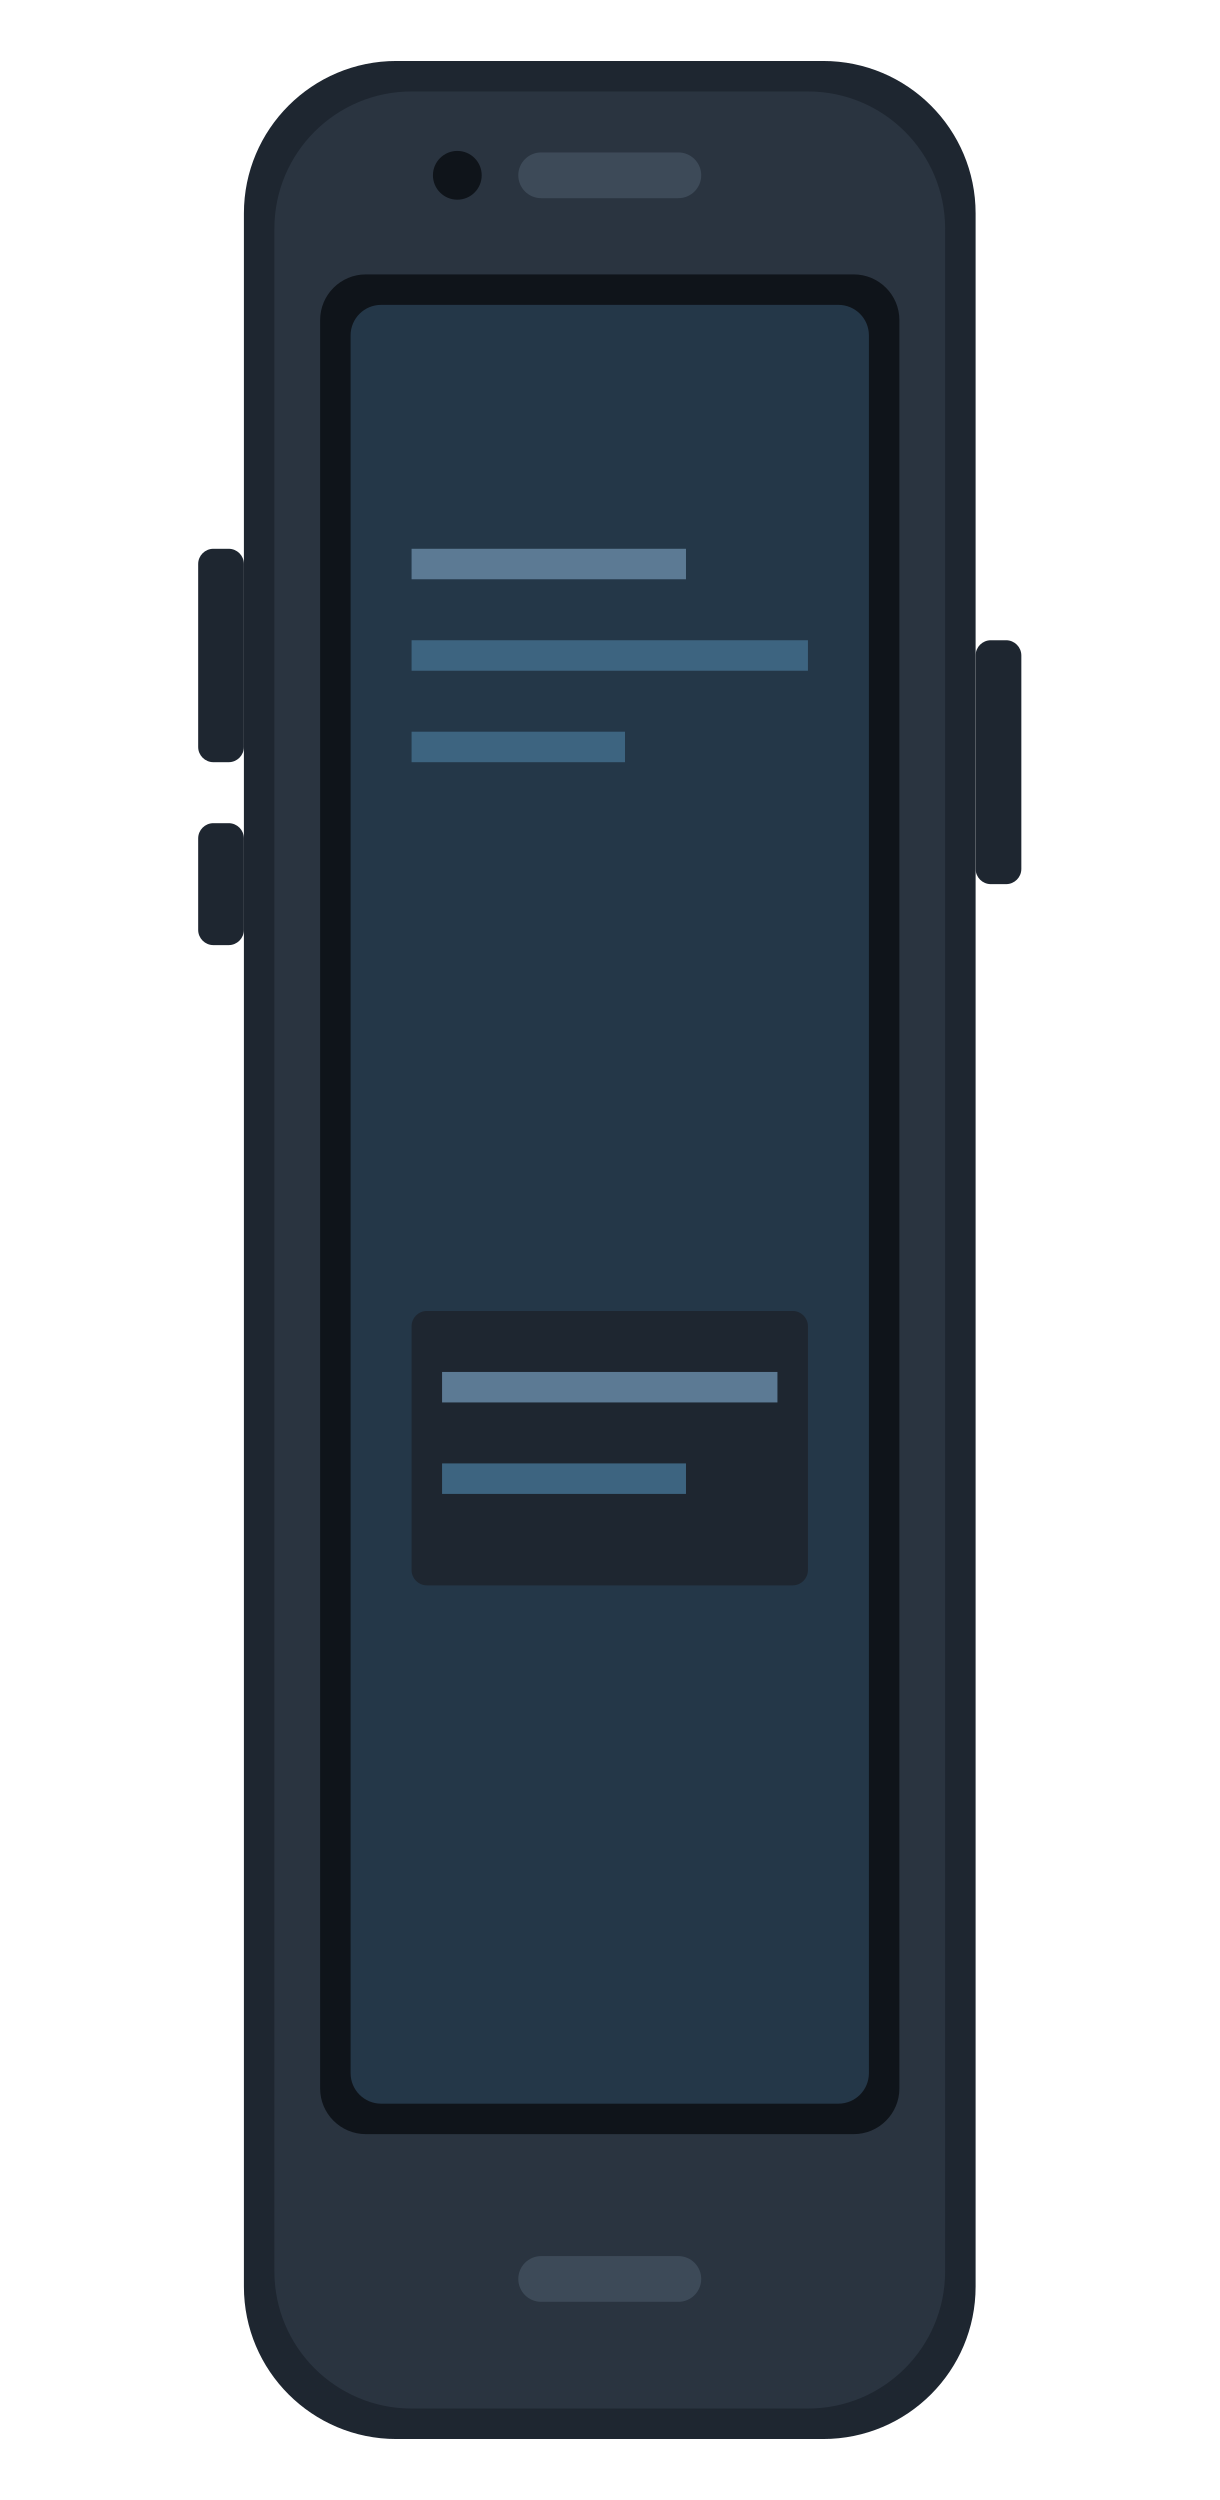
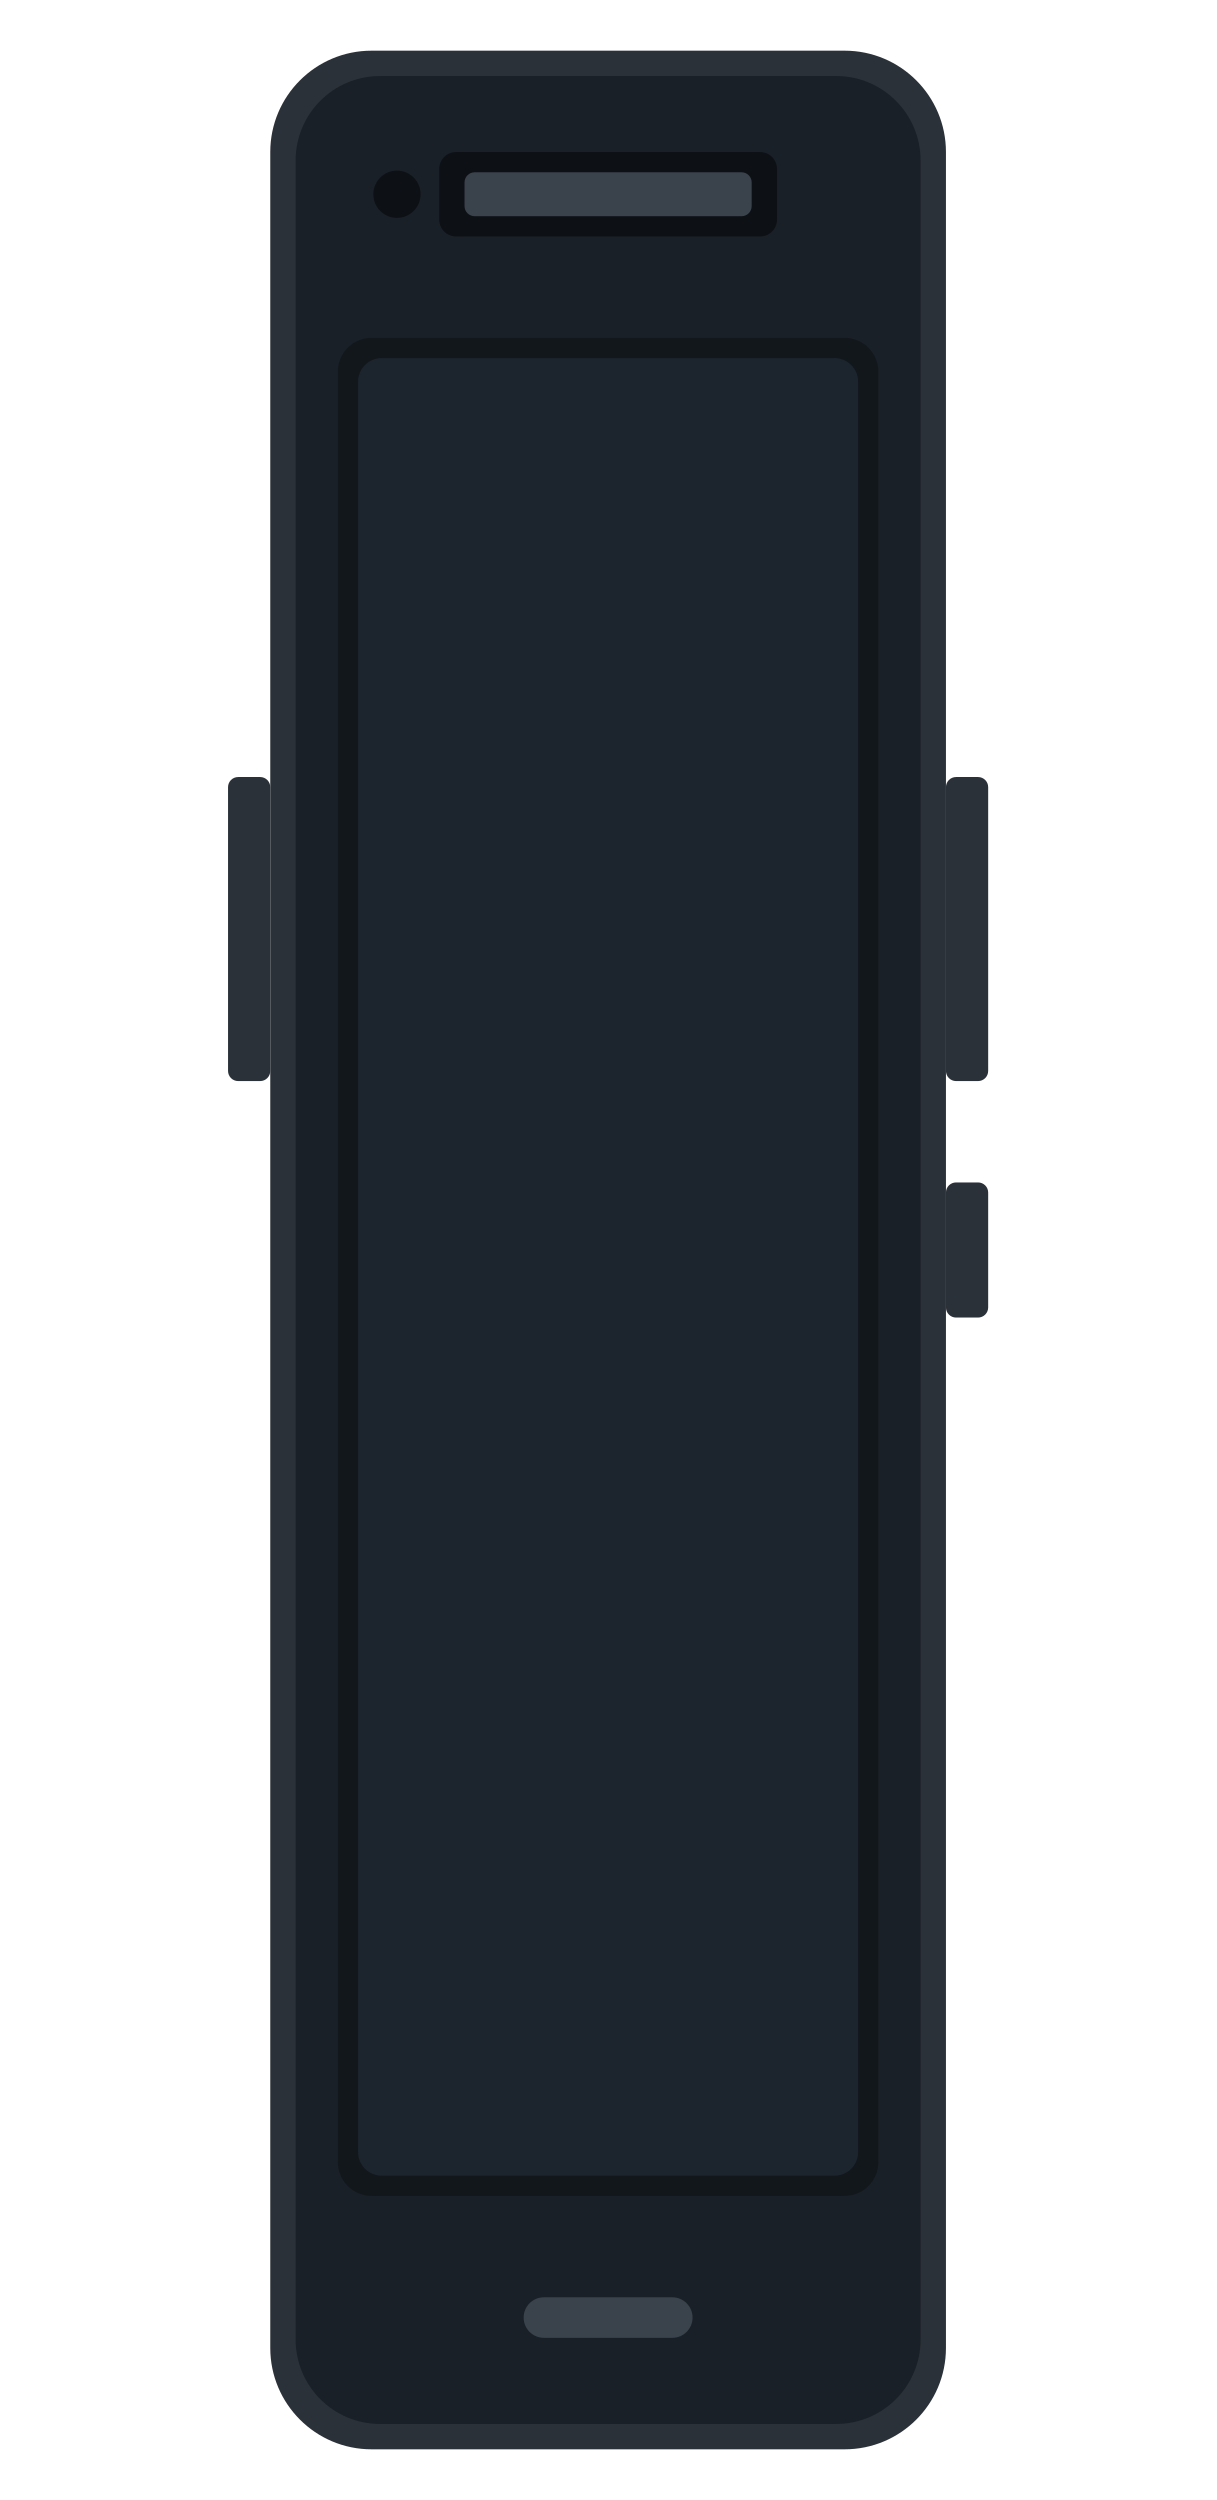
- <svg xmlns="http://www.w3.org/2000/svg" viewBox="0 0 80 164" role="img" aria-label="Handheld scanner">
-   <rect x="16" y="4" width="48" height="156" rx="10" fill="#1e2630" />
-   <rect x="18" y="6" width="44" height="152" rx="9" fill="#2a3440" />
-   <rect x="34" y="10" width="12" height="3" rx="1.5" fill="#3d4a58" />
-   <circle cx="30" cy="11.5" r="1.6" fill="#0f141a" />
-   <rect x="21" y="18" width="38" height="122" rx="3" fill="#0f141a" />
-   <rect x="23" y="20" width="34" height="118" rx="2" fill="#243748" />
-   <rect x="27" y="36" width="18" height="2" fill="#5c7a94" />
-   <rect x="27" y="42" width="26" height="2" fill="#3d6480" />
-   <rect x="27" y="48" width="14" height="2" fill="#3d6480" />
-   <rect x="27" y="86" width="26" height="18" rx="1" fill="#1e2630" />
-   <rect x="29" y="90" width="22" height="2" fill="#5c7a94" />
-   <rect x="29" y="96" width="16" height="2" fill="#3d6480" />
-   <rect x="13" y="36" width="3" height="14" rx="1" fill="#1e2630" />
-   <rect x="13" y="54" width="3" height="8" rx="1" fill="#1e2630" />
-   <rect x="64" y="42" width="3" height="16" rx="1" fill="#1e2630" />
-   <rect x="34" y="148" width="12" height="3" rx="1.5" fill="#3d4a58" />
+ <svg xmlns="http://www.w3.org/2000/svg" viewBox="0 0 72 148" role="img" aria-label="Handheld scanner">
+   <rect x="16" y="3" width="40" height="142" rx="6" fill="#2b3138" />
+   <rect x="17.5" y="4.5" width="37" height="139" rx="5" fill="#1a2027" />
+   <rect x="26" y="9" width="20" height="5" rx="1" fill="#0d1116" />
+   <rect x="27.5" y="10.2" width="17" height="2.6" rx="0.6" fill="#3a424c" />
+   <circle cx="23.5" cy="11.5" r="1.4" fill="#0d1116" />
+   <rect x="20" y="20" width="32" height="110" rx="2" fill="#12171c" />
+   <rect x="21.2" y="21.2" width="29.6" height="107.6" rx="1.4" fill="#1c252e" />
+   <rect x="13.5" y="46" width="2.5" height="18" rx="0.6" fill="#2b3138" />
+   <rect x="56" y="46" width="2.5" height="18" rx="0.6" fill="#2b3138" />
+   <rect x="56" y="70" width="2.5" height="8" rx="0.6" fill="#2b3138" />
+   <rect x="31" y="136" width="10" height="2.4" rx="1.2" fill="#3a424c" />
</svg>
